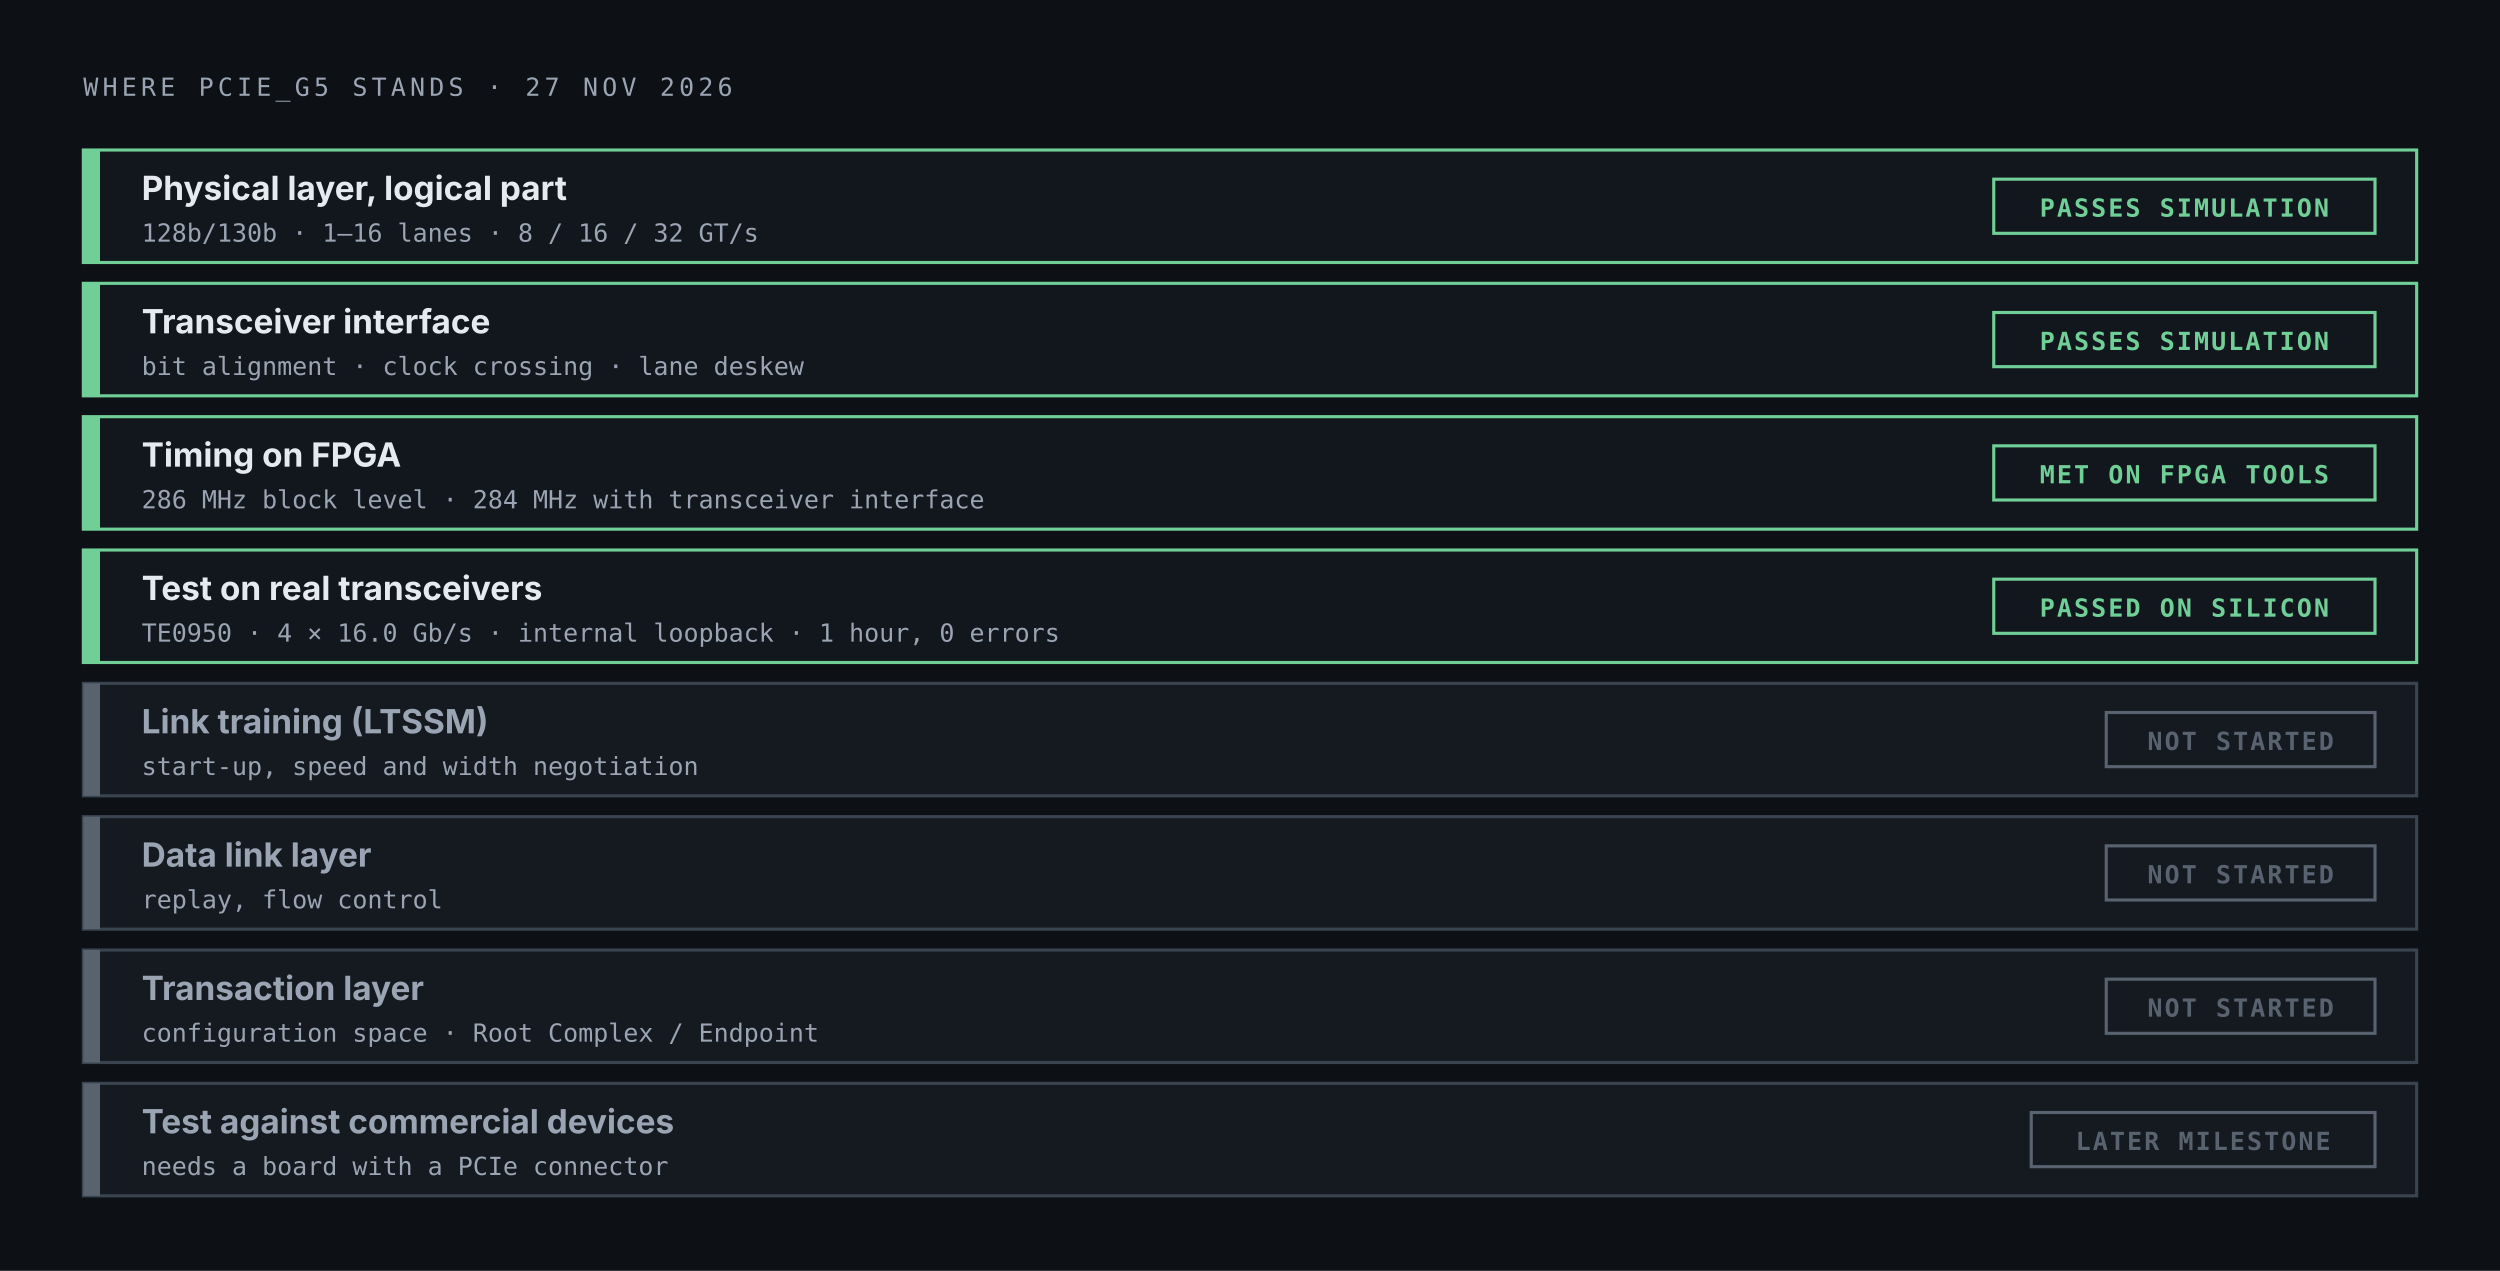
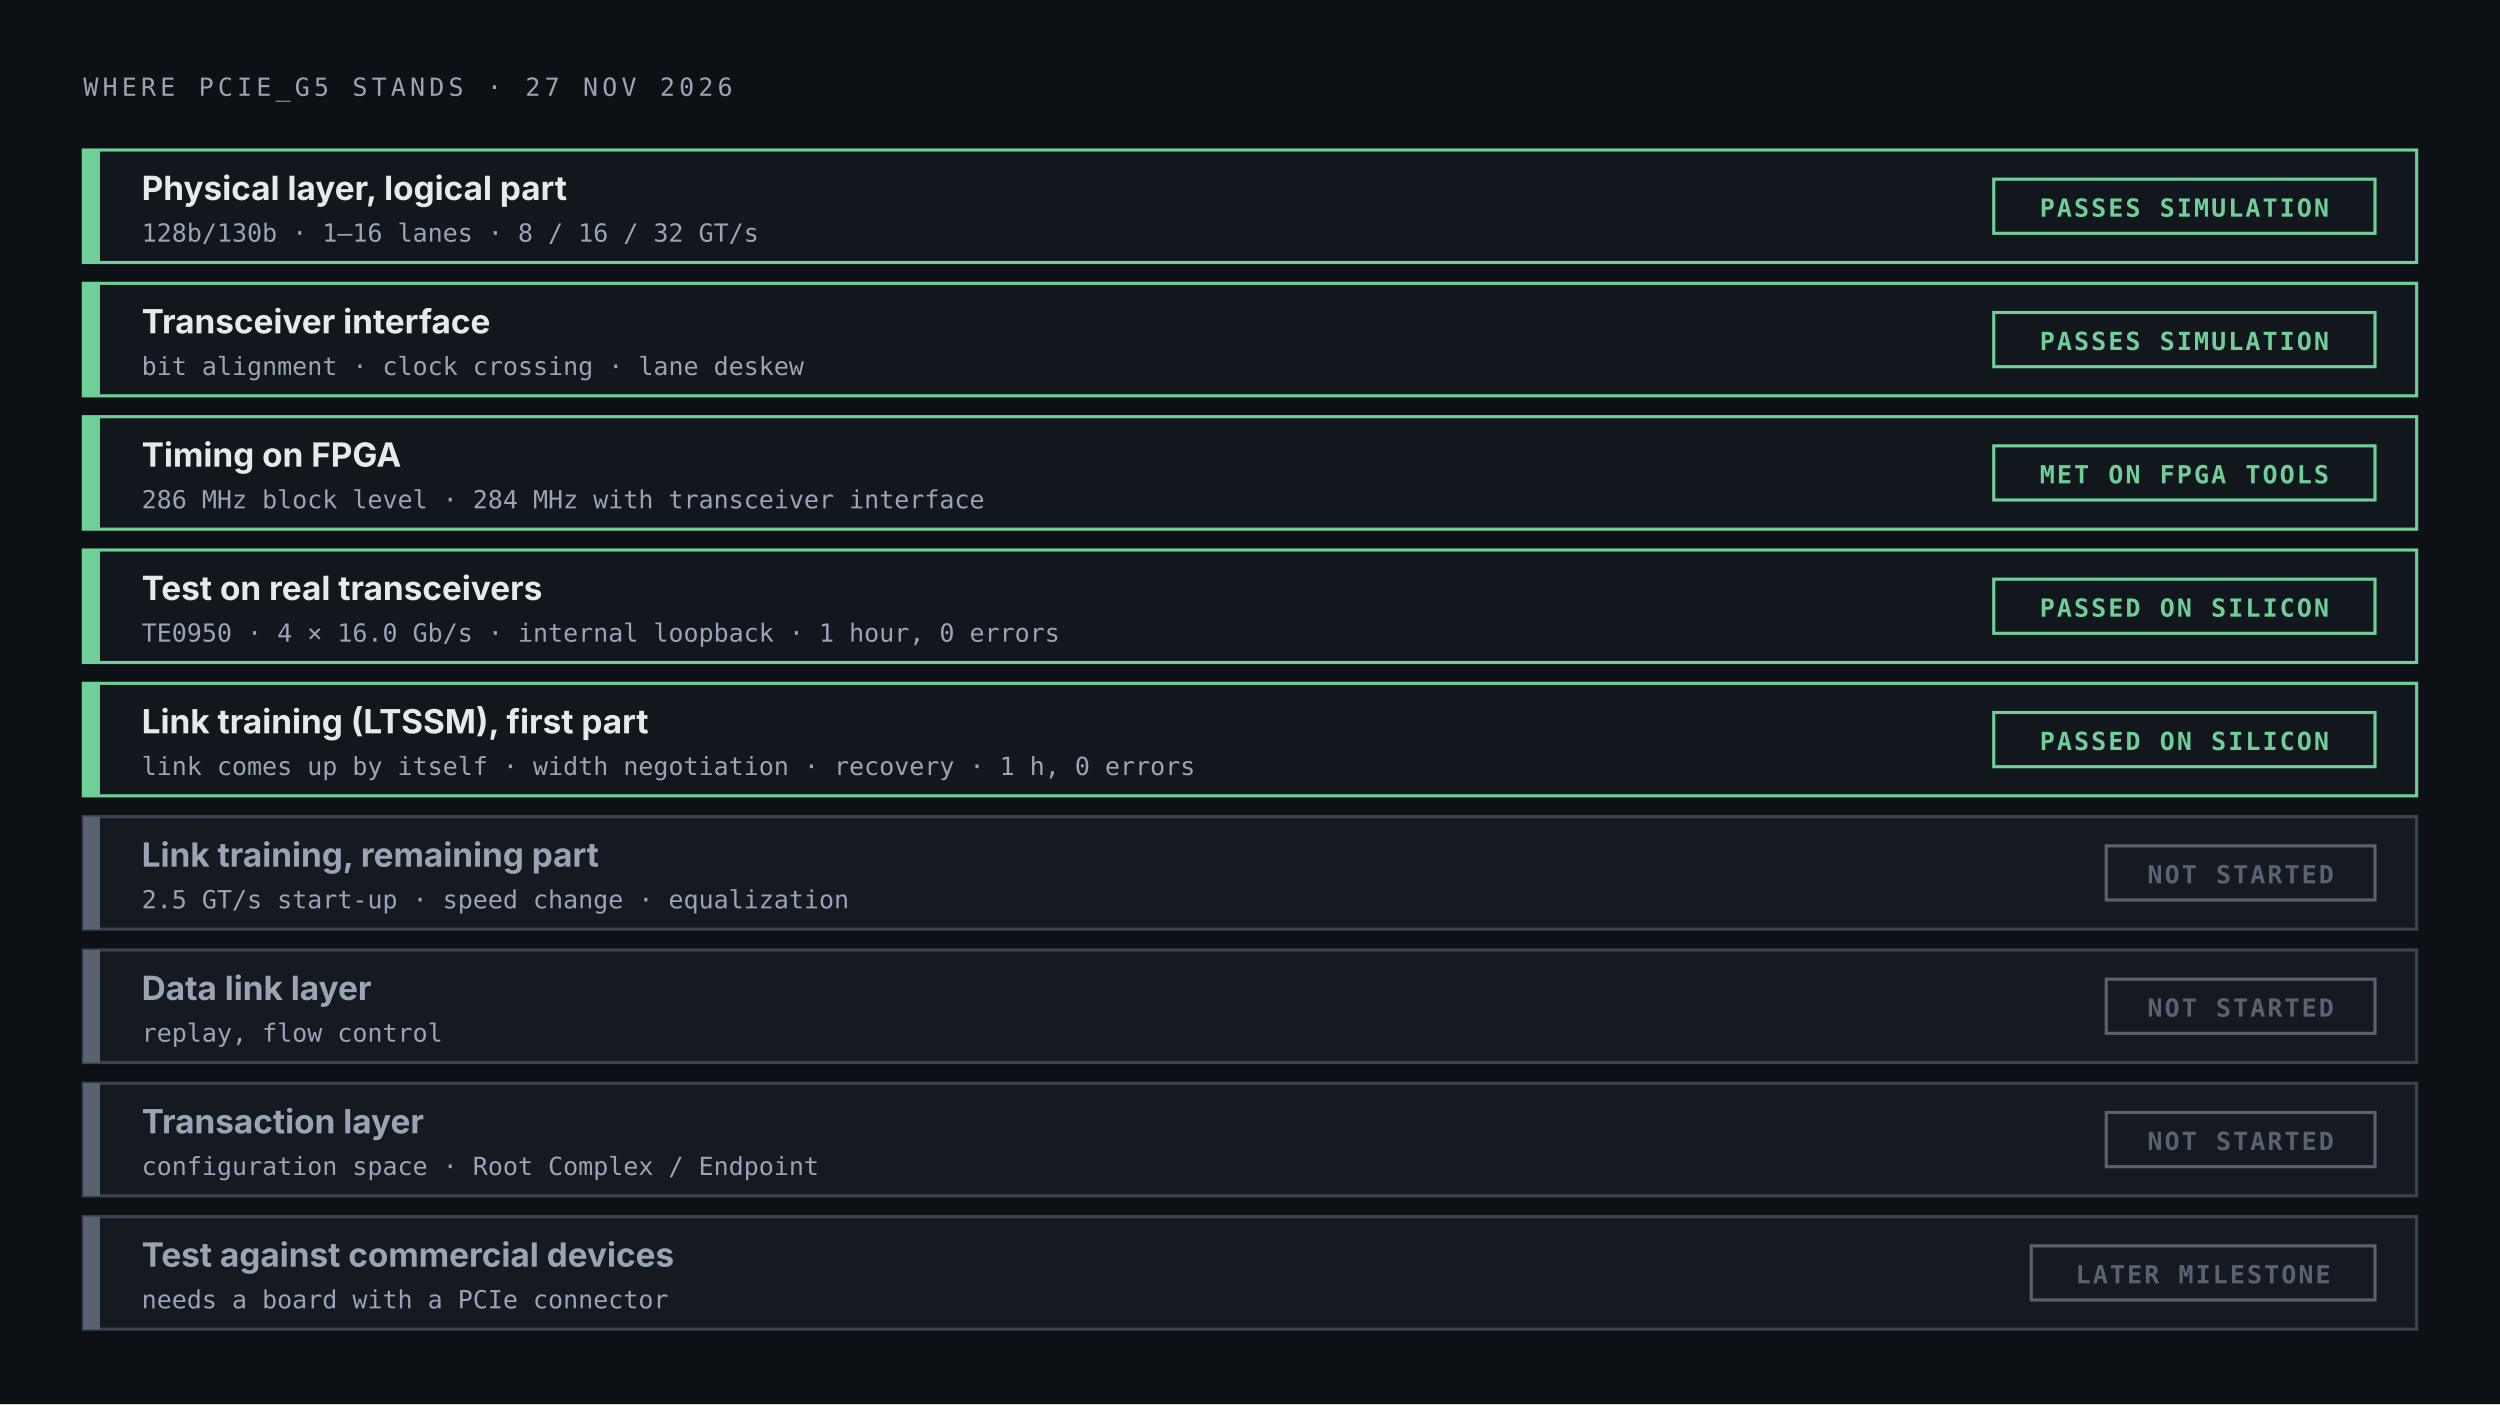
- <svg xmlns="http://www.w3.org/2000/svg" viewBox="0 0 1200 610" width="1200" height="610" role="img">
-   <rect width="1200" height="610" fill="#0d1014" />
+ <svg xmlns="http://www.w3.org/2000/svg" viewBox="0 0 1200 674" width="1200" height="674" role="img">
+   <rect width="1200" height="674" fill="#0d1014" />
  <defs>
    <filter id="glow" x="-50%" y="-50%" width="200%" height="200%">
      <feGaussianBlur stdDeviation="6" result="b" />
      <feMerge>
        <feMergeNode in="b" />
        <feMergeNode in="SourceGraphic" />
      </feMerge>
    </filter>
    <linearGradient id="gacc" x1="0" x2="1">
      <stop offset="0" stop-color="#f2a03d" stop-opacity=".5" />
      <stop offset="1" stop-color="#f2a03d" />
    </linearGradient>
    <linearGradient id="ggrey" x1="0" x2="1">
      <stop offset="0" stop-color="#59626f" stop-opacity=".5" />
      <stop offset="1" stop-color="#59626f" />
    </linearGradient>
    <linearGradient id="gblue" x1="0" x2="1">
      <stop offset="0" stop-color="#5b9bd5" stop-opacity=".35" />
      <stop offset="1" stop-color="#5b9bd5" />
    </linearGradient>
    <radialGradient id="halo">
      <stop offset="0" stop-color="#f2a03d" stop-opacity=".18" />
      <stop offset="1" stop-color="#f2a03d" stop-opacity="0" />
    </radialGradient>
    <pattern id="die" width="14" height="14" patternUnits="userSpaceOnUse">
      <path d="M14 0H0V14" fill="none" stroke="#1f2630" stroke-width="1" />
    </pattern>
  </defs>
  <text x="40" y="46" font-family="DejaVu Sans Mono, ui-monospace, Menlo, monospace" font-size="12" fill="#9aa4b2" text-anchor="start" font-weight="400" letter-spacing="2">WHERE PCIE_G5 STANDS · 27 NOV 2026</text>
  <rect x="40" y="72" width="1120" height="54" fill="#12171d" stroke="#6fcf97" stroke-width="1.5" />
  <rect x="40" y="72" width="8" height="54" fill="#6fcf97" />
  <text x="68" y="96" font-family="Inter, system-ui, -apple-system, Segoe UI, Roboto, sans-serif" font-size="16" fill="#e6e9ee" text-anchor="start" font-weight="700" letter-spacing="0">Physical layer, logical part</text>
  <text x="68" y="116" font-family="DejaVu Sans Mono, ui-monospace, Menlo, monospace" font-size="12" fill="#9aa4b2" text-anchor="start" font-weight="400" letter-spacing="0">128b/130b · 1–16 lanes · 8 / 16 / 32 GT/s</text>
  <rect x="957" y="86" width="183" height="26" fill="none" stroke="#6fcf97" stroke-width="1.5" />
  <text x="1048.5" y="104" font-family="DejaVu Sans Mono, ui-monospace, Menlo, monospace" font-size="12" fill="#6fcf97" text-anchor="middle" font-weight="700" letter-spacing="1">PASSES SIMULATION</text>
  <rect x="40" y="136" width="1120" height="54" fill="#12171d" stroke="#6fcf97" stroke-width="1.5" />
  <rect x="40" y="136" width="8" height="54" fill="#6fcf97" />
  <text x="68" y="160" font-family="Inter, system-ui, -apple-system, Segoe UI, Roboto, sans-serif" font-size="16" fill="#e6e9ee" text-anchor="start" font-weight="700" letter-spacing="0">Transceiver interface</text>
  <text x="68" y="180" font-family="DejaVu Sans Mono, ui-monospace, Menlo, monospace" font-size="12" fill="#9aa4b2" text-anchor="start" font-weight="400" letter-spacing="0">bit alignment · clock crossing · lane deskew</text>
  <rect x="957" y="150" width="183" height="26" fill="none" stroke="#6fcf97" stroke-width="1.5" />
  <text x="1048.5" y="168" font-family="DejaVu Sans Mono, ui-monospace, Menlo, monospace" font-size="12" fill="#6fcf97" text-anchor="middle" font-weight="700" letter-spacing="1">PASSES SIMULATION</text>
  <rect x="40" y="200" width="1120" height="54" fill="#12171d" stroke="#6fcf97" stroke-width="1.5" />
  <rect x="40" y="200" width="8" height="54" fill="#6fcf97" />
  <text x="68" y="224" font-family="Inter, system-ui, -apple-system, Segoe UI, Roboto, sans-serif" font-size="16" fill="#e6e9ee" text-anchor="start" font-weight="700" letter-spacing="0">Timing on FPGA</text>
  <text x="68" y="244" font-family="DejaVu Sans Mono, ui-monospace, Menlo, monospace" font-size="12" fill="#9aa4b2" text-anchor="start" font-weight="400" letter-spacing="0">286 MHz block level · 284 MHz with transceiver interface</text>
  <rect x="957" y="214" width="183" height="26" fill="none" stroke="#6fcf97" stroke-width="1.5" />
  <text x="1048.5" y="232" font-family="DejaVu Sans Mono, ui-monospace, Menlo, monospace" font-size="12" fill="#6fcf97" text-anchor="middle" font-weight="700" letter-spacing="1">MET ON FPGA TOOLS</text>
  <rect x="40" y="264" width="1120" height="54" fill="#12171d" stroke="#6fcf97" stroke-width="1.5" />
  <rect x="40" y="264" width="8" height="54" fill="#6fcf97" />
  <text x="68" y="288" font-family="Inter, system-ui, -apple-system, Segoe UI, Roboto, sans-serif" font-size="16" fill="#e6e9ee" text-anchor="start" font-weight="700" letter-spacing="0">Test on real transceivers</text>
  <text x="68" y="308" font-family="DejaVu Sans Mono, ui-monospace, Menlo, monospace" font-size="12" fill="#9aa4b2" text-anchor="start" font-weight="400" letter-spacing="0">TE0950 · 4 × 16.0 Gb/s · internal loopback · 1 hour, 0 errors</text>
  <rect x="957" y="278" width="183" height="26" fill="none" stroke="#6fcf97" stroke-width="1.5" />
  <text x="1048.5" y="296" font-family="DejaVu Sans Mono, ui-monospace, Menlo, monospace" font-size="12" fill="#6fcf97" text-anchor="middle" font-weight="700" letter-spacing="1">PASSED ON SILICON</text>
-   <rect x="40" y="328" width="1120" height="54" fill="#151a21" stroke="#3a4350" stroke-width="1.5" />
-   <rect x="40" y="328" width="8" height="54" fill="#59626f" />
-   <text x="68" y="352" font-family="Inter, system-ui, -apple-system, Segoe UI, Roboto, sans-serif" font-size="16" fill="#9aa4b2" text-anchor="start" font-weight="700" letter-spacing="0">Link training (LTSSM)</text>
-   <text x="68" y="372" font-family="DejaVu Sans Mono, ui-monospace, Menlo, monospace" font-size="12" fill="#9aa4b2" text-anchor="start" font-weight="400" letter-spacing="0">start-up, speed and width negotiation</text>
-   <rect x="1011" y="342" width="129" height="26" fill="none" stroke="#59626f" stroke-width="1.5" />
-   <text x="1075.5" y="360" font-family="DejaVu Sans Mono, ui-monospace, Menlo, monospace" font-size="12" fill="#59626f" text-anchor="middle" font-weight="700" letter-spacing="1">NOT STARTED</text>
+   <rect x="40" y="328" width="1120" height="54" fill="#12171d" stroke="#6fcf97" stroke-width="1.5" />
+   <rect x="40" y="328" width="8" height="54" fill="#6fcf97" />
+   <text x="68" y="352" font-family="Inter, system-ui, -apple-system, Segoe UI, Roboto, sans-serif" font-size="16" fill="#e6e9ee" text-anchor="start" font-weight="700" letter-spacing="0">Link training (LTSSM), first part</text>
+   <text x="68" y="372" font-family="DejaVu Sans Mono, ui-monospace, Menlo, monospace" font-size="12" fill="#9aa4b2" text-anchor="start" font-weight="400" letter-spacing="0">link comes up by itself · width negotiation · recovery · 1 h, 0 errors</text>
+   <rect x="957" y="342" width="183" height="26" fill="none" stroke="#6fcf97" stroke-width="1.5" />
+   <text x="1048.5" y="360" font-family="DejaVu Sans Mono, ui-monospace, Menlo, monospace" font-size="12" fill="#6fcf97" text-anchor="middle" font-weight="700" letter-spacing="1">PASSED ON SILICON</text>
  <rect x="40" y="392" width="1120" height="54" fill="#151a21" stroke="#3a4350" stroke-width="1.5" />
  <rect x="40" y="392" width="8" height="54" fill="#59626f" />
-   <text x="68" y="416" font-family="Inter, system-ui, -apple-system, Segoe UI, Roboto, sans-serif" font-size="16" fill="#9aa4b2" text-anchor="start" font-weight="700" letter-spacing="0">Data link layer</text>
-   <text x="68" y="436" font-family="DejaVu Sans Mono, ui-monospace, Menlo, monospace" font-size="12" fill="#9aa4b2" text-anchor="start" font-weight="400" letter-spacing="0">replay, flow control</text>
+   <text x="68" y="416" font-family="Inter, system-ui, -apple-system, Segoe UI, Roboto, sans-serif" font-size="16" fill="#9aa4b2" text-anchor="start" font-weight="700" letter-spacing="0">Link training, remaining part</text>
+   <text x="68" y="436" font-family="DejaVu Sans Mono, ui-monospace, Menlo, monospace" font-size="12" fill="#9aa4b2" text-anchor="start" font-weight="400" letter-spacing="0">2.5 GT/s start-up · speed change · equalization</text>
  <rect x="1011" y="406" width="129" height="26" fill="none" stroke="#59626f" stroke-width="1.5" />
  <text x="1075.5" y="424" font-family="DejaVu Sans Mono, ui-monospace, Menlo, monospace" font-size="12" fill="#59626f" text-anchor="middle" font-weight="700" letter-spacing="1">NOT STARTED</text>
  <rect x="40" y="456" width="1120" height="54" fill="#151a21" stroke="#3a4350" stroke-width="1.5" />
  <rect x="40" y="456" width="8" height="54" fill="#59626f" />
-   <text x="68" y="480" font-family="Inter, system-ui, -apple-system, Segoe UI, Roboto, sans-serif" font-size="16" fill="#9aa4b2" text-anchor="start" font-weight="700" letter-spacing="0">Transaction layer</text>
-   <text x="68" y="500" font-family="DejaVu Sans Mono, ui-monospace, Menlo, monospace" font-size="12" fill="#9aa4b2" text-anchor="start" font-weight="400" letter-spacing="0">configuration space · Root Complex / Endpoint</text>
+   <text x="68" y="480" font-family="Inter, system-ui, -apple-system, Segoe UI, Roboto, sans-serif" font-size="16" fill="#9aa4b2" text-anchor="start" font-weight="700" letter-spacing="0">Data link layer</text>
+   <text x="68" y="500" font-family="DejaVu Sans Mono, ui-monospace, Menlo, monospace" font-size="12" fill="#9aa4b2" text-anchor="start" font-weight="400" letter-spacing="0">replay, flow control</text>
  <rect x="1011" y="470" width="129" height="26" fill="none" stroke="#59626f" stroke-width="1.5" />
  <text x="1075.5" y="488" font-family="DejaVu Sans Mono, ui-monospace, Menlo, monospace" font-size="12" fill="#59626f" text-anchor="middle" font-weight="700" letter-spacing="1">NOT STARTED</text>
  <rect x="40" y="520" width="1120" height="54" fill="#151a21" stroke="#3a4350" stroke-width="1.5" />
  <rect x="40" y="520" width="8" height="54" fill="#59626f" />
-   <text x="68" y="544" font-family="Inter, system-ui, -apple-system, Segoe UI, Roboto, sans-serif" font-size="16" fill="#9aa4b2" text-anchor="start" font-weight="700" letter-spacing="0">Test against commercial devices</text>
-   <text x="68" y="564" font-family="DejaVu Sans Mono, ui-monospace, Menlo, monospace" font-size="12" fill="#9aa4b2" text-anchor="start" font-weight="400" letter-spacing="0">needs a board with a PCIe connector</text>
-   <rect x="975" y="534" width="165" height="26" fill="none" stroke="#59626f" stroke-width="1.5" />
-   <text x="1057.5" y="552" font-family="DejaVu Sans Mono, ui-monospace, Menlo, monospace" font-size="12" fill="#59626f" text-anchor="middle" font-weight="700" letter-spacing="1">LATER MILESTONE</text>
+   <text x="68" y="544" font-family="Inter, system-ui, -apple-system, Segoe UI, Roboto, sans-serif" font-size="16" fill="#9aa4b2" text-anchor="start" font-weight="700" letter-spacing="0">Transaction layer</text>
+   <text x="68" y="564" font-family="DejaVu Sans Mono, ui-monospace, Menlo, monospace" font-size="12" fill="#9aa4b2" text-anchor="start" font-weight="400" letter-spacing="0">configuration space · Root Complex / Endpoint</text>
+   <rect x="1011" y="534" width="129" height="26" fill="none" stroke="#59626f" stroke-width="1.5" />
+   <text x="1075.5" y="552" font-family="DejaVu Sans Mono, ui-monospace, Menlo, monospace" font-size="12" fill="#59626f" text-anchor="middle" font-weight="700" letter-spacing="1">NOT STARTED</text>
+   <rect x="40" y="584" width="1120" height="54" fill="#151a21" stroke="#3a4350" stroke-width="1.5" />
+   <rect x="40" y="584" width="8" height="54" fill="#59626f" />
+   <text x="68" y="608" font-family="Inter, system-ui, -apple-system, Segoe UI, Roboto, sans-serif" font-size="16" fill="#9aa4b2" text-anchor="start" font-weight="700" letter-spacing="0">Test against commercial devices</text>
+   <text x="68" y="628" font-family="DejaVu Sans Mono, ui-monospace, Menlo, monospace" font-size="12" fill="#9aa4b2" text-anchor="start" font-weight="400" letter-spacing="0">needs a board with a PCIe connector</text>
+   <rect x="975" y="598" width="165" height="26" fill="none" stroke="#59626f" stroke-width="1.5" />
+   <text x="1057.5" y="616" font-family="DejaVu Sans Mono, ui-monospace, Menlo, monospace" font-size="12" fill="#59626f" text-anchor="middle" font-weight="700" letter-spacing="1">LATER MILESTONE</text>
</svg>
